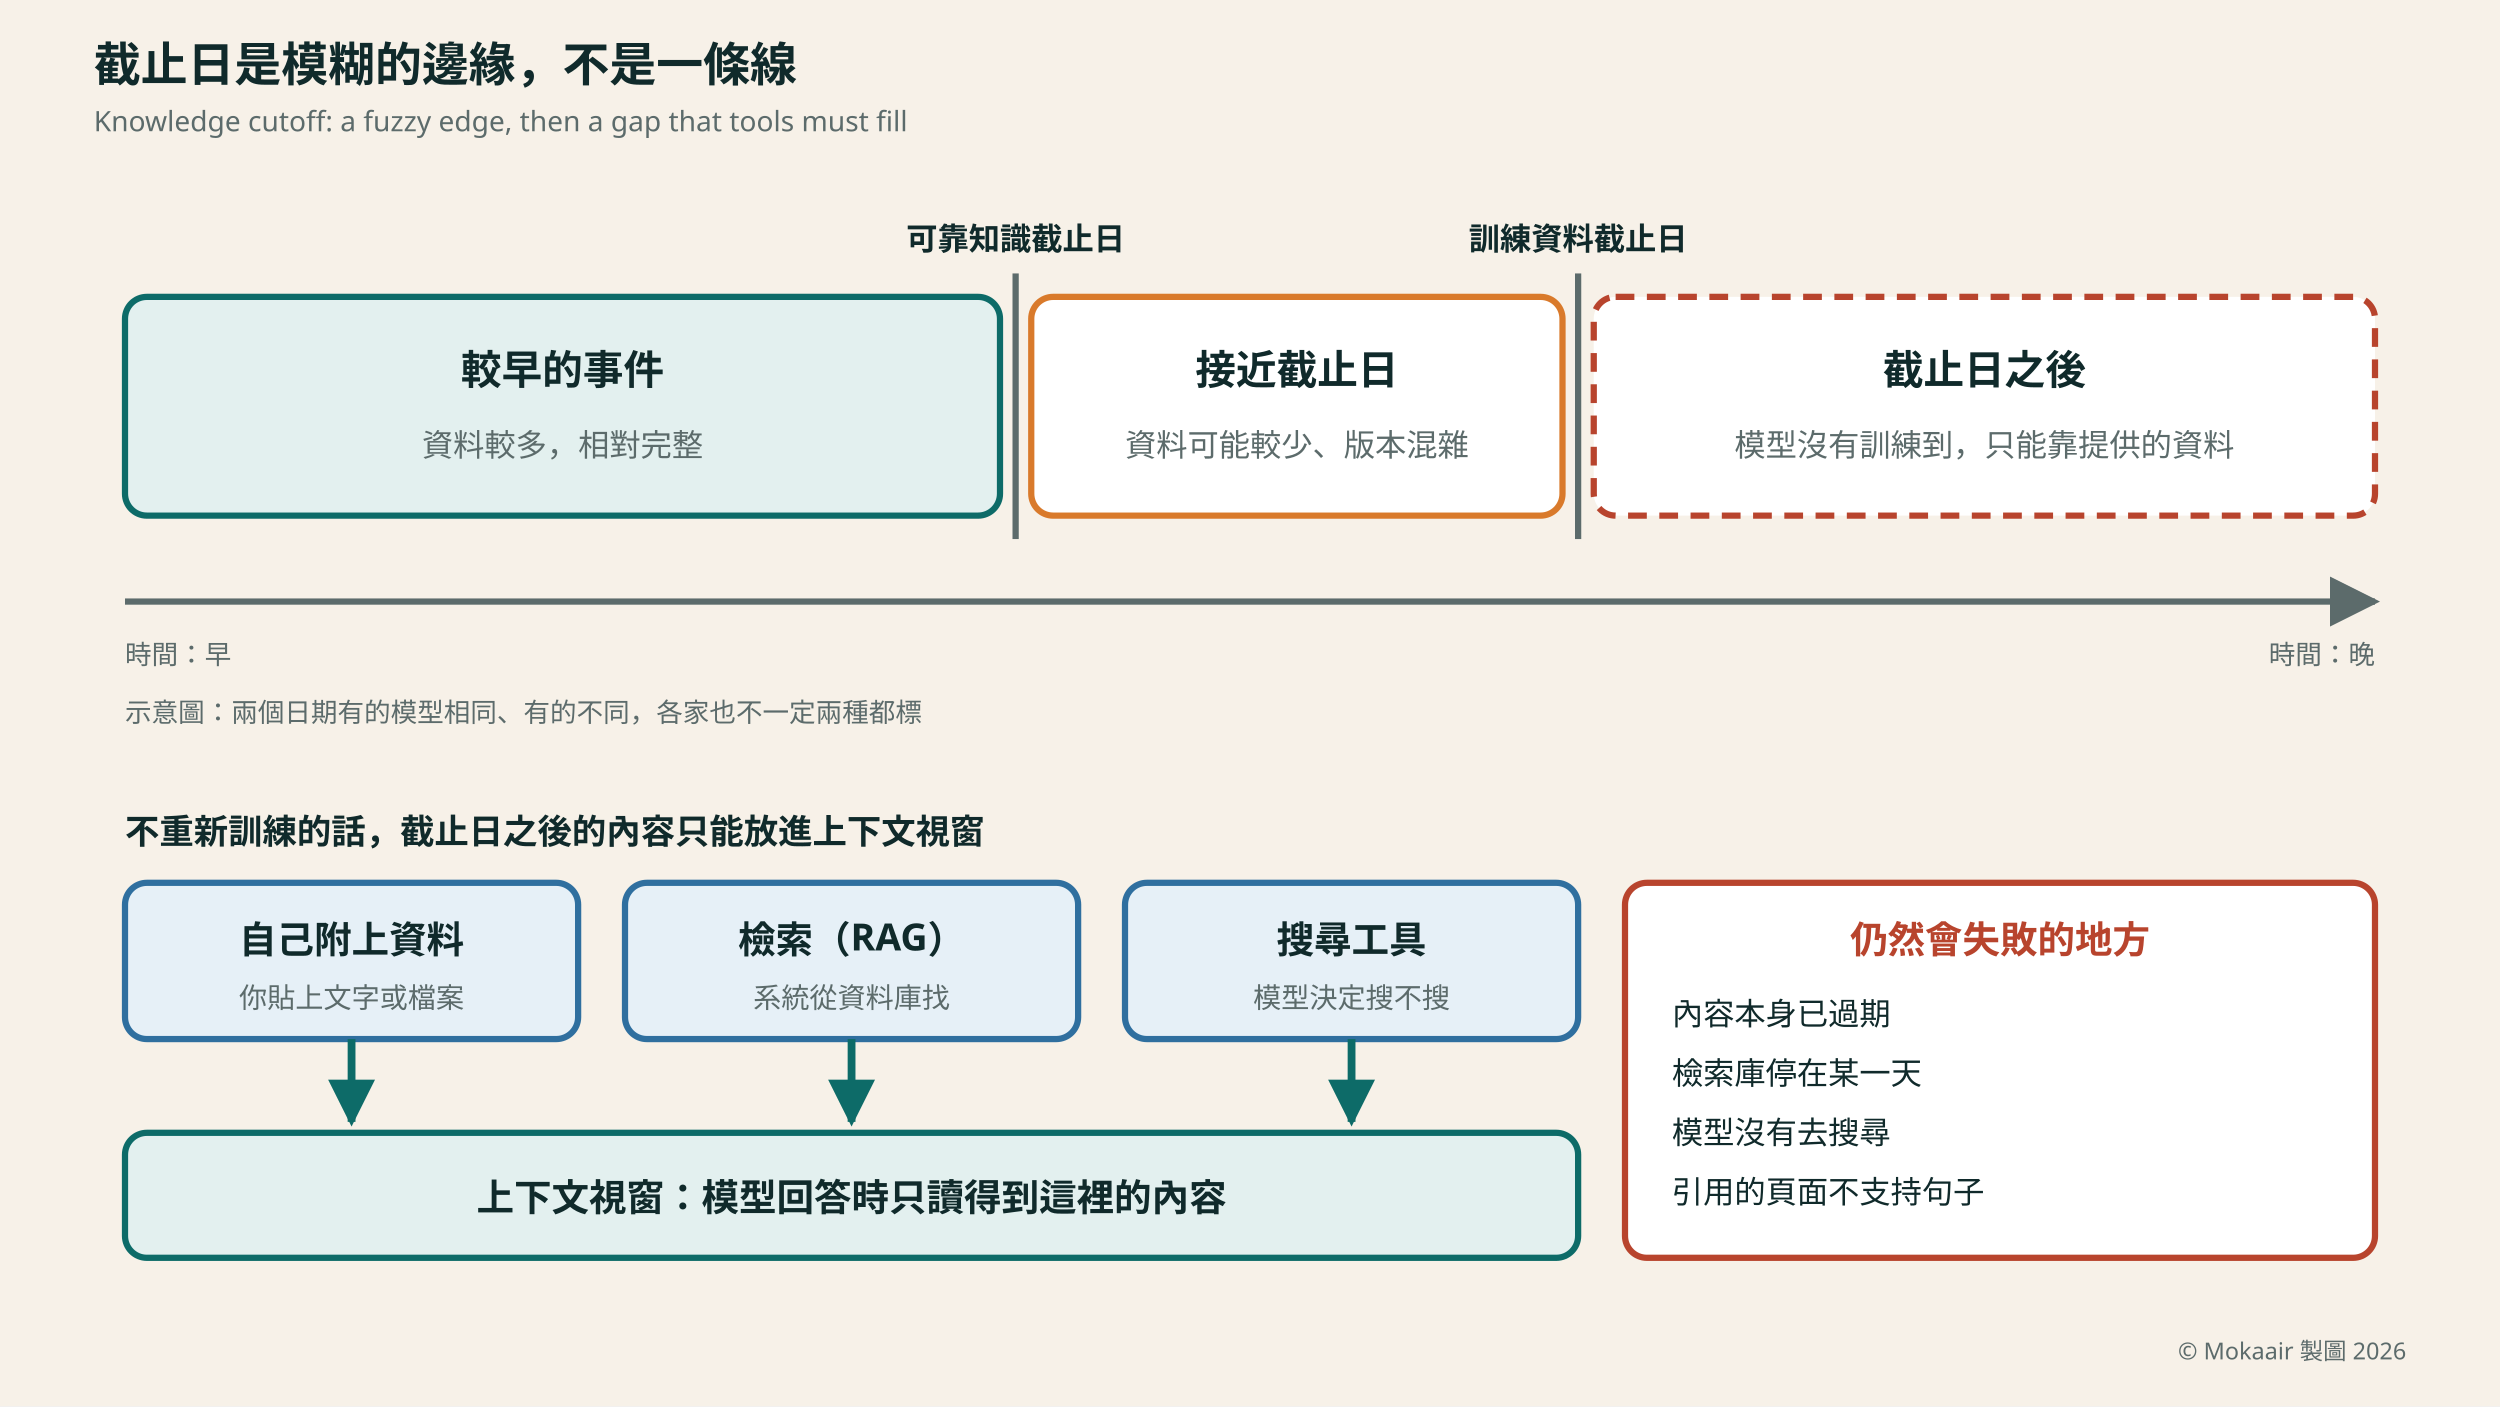
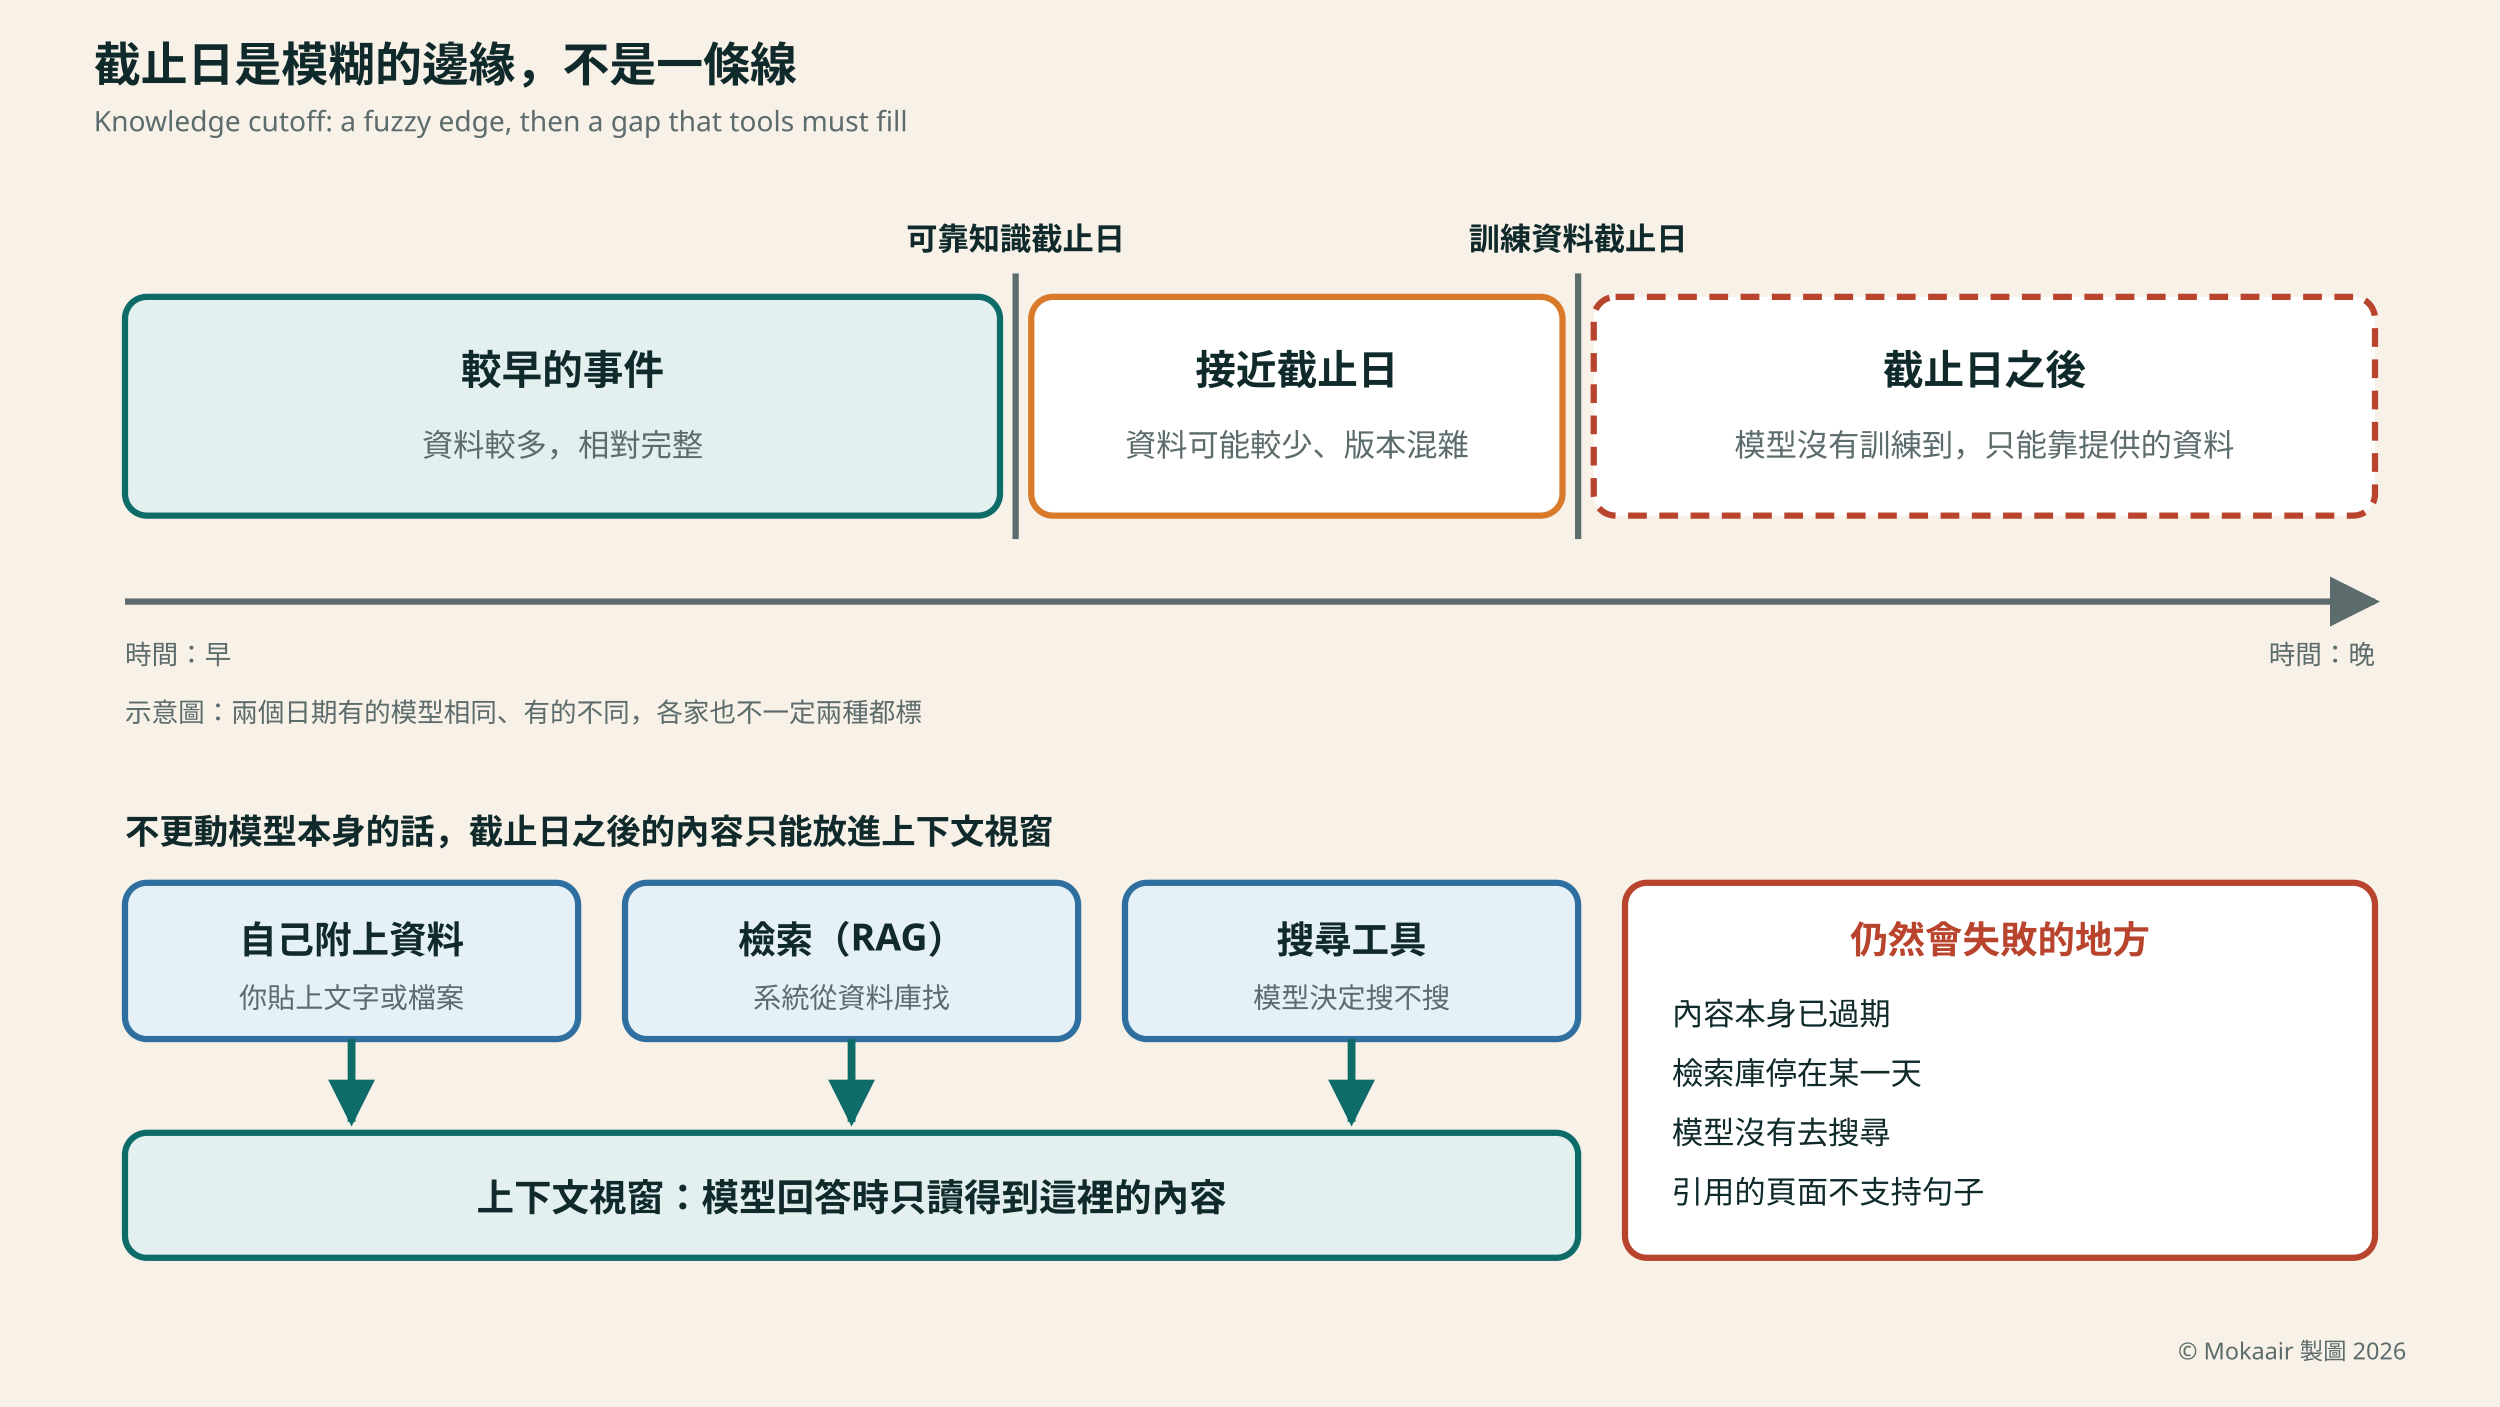
<svg xmlns="http://www.w3.org/2000/svg" viewBox="0 0 1600 900" width="1600" height="900" role="img" aria-labelledby="title desc" font-family="'Noto Sans TC','Noto Sans JP','PingFang TC','Microsoft JhengHei','Hiragino Sans',system-ui,sans-serif">
  <rect width="1600" height="900" fill="#F7F1E8" />
  <defs>
    <marker id="arrow" viewBox="0 0 10 10" refX="9" refY="5" markerWidth="6" markerHeight="6" orient="auto-start-reverse">
      <path d="M 0 0 L 10 5 L 0 10 z" fill="#0D6B68" />
    </marker>
    <marker id="arrowGrey" viewBox="0 0 10 10" refX="9" refY="5" markerWidth="8" markerHeight="8" orient="auto-start-reverse">
      <path d="M 0 0 L 10 5 L 0 10 z" fill="#5C6B6B" />
    </marker>
  </defs>
  <text x="60" y="52" font-size="30" font-weight="700" fill="#102A2B">截止日是模糊的邊緣，不是一條線</text>
  <text x="60" y="84" font-size="18" fill="#5C6B6B">Knowledge cutoff: a fuzzy edge, then a gap that tools must fill</text>
  <text x="650" y="160" font-size="20" font-weight="700" fill="#102A2B" text-anchor="middle">可靠知識截止日</text>
  <text x="1010" y="160" font-size="20" font-weight="700" fill="#102A2B" text-anchor="middle">訓練資料截止日</text>
  <path d="M 650 175 L 650 345" fill="none" stroke="#5C6B6B" stroke-width="4" />
  <path d="M 1010 175 L 1010 345" fill="none" stroke="#5C6B6B" stroke-width="4" />
  <rect x="80" y="190" width="560" height="140" rx="14" fill="#E3F0EF" stroke="#0D6B68" stroke-width="4" />
  <text x="360" y="246" font-size="26" font-weight="700" fill="#102A2B" text-anchor="middle">較早的事件</text>
  <text x="360" y="292" font-size="20" fill="#5C6B6B" text-anchor="middle">資料較多，相對完整</text>
  <rect x="660" y="190" width="340" height="140" rx="14" fill="#FFFFFF" stroke="#D97A2B" stroke-width="4" />
  <text x="830" y="246" font-size="26" font-weight="700" fill="#102A2B" text-anchor="middle">接近截止日</text>
  <text x="830" y="292" font-size="20" fill="#5C6B6B" text-anchor="middle">資料可能較少、版本混雜</text>
  <rect x="1020" y="190" width="500" height="140" rx="14" fill="#FFFFFF" stroke="#B8442D" stroke-width="4" stroke-dasharray="12 8" />
  <text x="1270" y="246" font-size="26" font-weight="700" fill="#102A2B" text-anchor="middle">截止日之後</text>
  <text x="1270" y="292" font-size="20" fill="#5C6B6B" text-anchor="middle">模型沒有訓練到，只能靠提供的資料</text>
  <path d="M 80 385 L 1520 385" fill="none" stroke="#5C6B6B" stroke-width="4" marker-end="url(#arrowGrey)" />
  <text x="80" y="425" font-size="17" fill="#5C6B6B">時間：早</text>
  <text x="1520" y="425" font-size="17" fill="#5C6B6B" text-anchor="end">時間：晚</text>
  <text x="80" y="462" font-size="17" fill="#5C6B6B">示意圖：兩個日期有的模型相同、有的不同，各家也不一定兩種都標</text>
-   <text x="80" y="540" font-size="22" font-weight="700" fill="#102A2B">不重新訓練的話，截止日之後的內容只能放進上下文視窗</text>
+   <text x="80" y="540" font-size="22" font-weight="700" fill="#102A2B">不更動模型本身的話，截止日之後的內容只能放進上下文視窗</text>
  <rect x="80" y="565" width="290" height="100" rx="14" fill="#E6F0F7" stroke="#2F6F9F" stroke-width="4" />
  <text x="225" y="610" font-size="24" font-weight="700" fill="#102A2B" text-anchor="middle">自己附上資料</text>
  <text x="225" y="645" font-size="18" fill="#5C6B6B" text-anchor="middle">你貼上文字或檔案</text>
  <rect x="400" y="565" width="290" height="100" rx="14" fill="#E6F0F7" stroke="#2F6F9F" stroke-width="4" />
  <text x="545" y="610" font-size="24" font-weight="700" fill="#102A2B" text-anchor="middle">檢索（RAG）</text>
  <text x="545" y="645" font-size="18" fill="#5C6B6B" text-anchor="middle">系統從資料庫找</text>
  <rect x="720" y="565" width="290" height="100" rx="14" fill="#E6F0F7" stroke="#2F6F9F" stroke-width="4" />
  <text x="865" y="610" font-size="24" font-weight="700" fill="#102A2B" text-anchor="middle">搜尋工具</text>
  <text x="865" y="645" font-size="18" fill="#5C6B6B" text-anchor="middle">模型決定搜不搜</text>
  <path d="M 225 665 L 225 718" fill="none" stroke="#0D6B68" stroke-width="5" marker-end="url(#arrow)" />
  <path d="M 545 665 L 545 718" fill="none" stroke="#0D6B68" stroke-width="5" marker-end="url(#arrow)" />
  <path d="M 865 665 L 865 718" fill="none" stroke="#0D6B68" stroke-width="5" marker-end="url(#arrow)" />
  <rect x="80" y="725" width="930" height="80" rx="14" fill="#E3F0EF" stroke="#0D6B68" stroke-width="4" />
  <text x="545" y="775" font-size="24" font-weight="700" fill="#102A2B" text-anchor="middle">上下文視窗：模型回答時只讀得到這裡的內容</text>
  <rect x="1040" y="565" width="480" height="240" rx="14" fill="#FFFFFF" stroke="#B8442D" stroke-width="4" />
  <text x="1280" y="610" font-size="24" font-weight="700" fill="#B8442D" text-anchor="middle">仍然會失敗的地方</text>
  <text x="1070" y="656" font-size="20" fill="#102A2B">內容本身已過期</text>
  <text x="1070" y="694" font-size="20" fill="#102A2B">檢索庫停在某一天</text>
  <text x="1070" y="732" font-size="20" fill="#102A2B">模型沒有去搜尋</text>
  <text x="1070" y="770" font-size="20" fill="#102A2B">引用的頁面不支持句子</text>
  <text x="1540" y="870" text-anchor="end" font-size="15" fill="#5C6B6B">© Mokaair 製圖 2026</text>
</svg>
